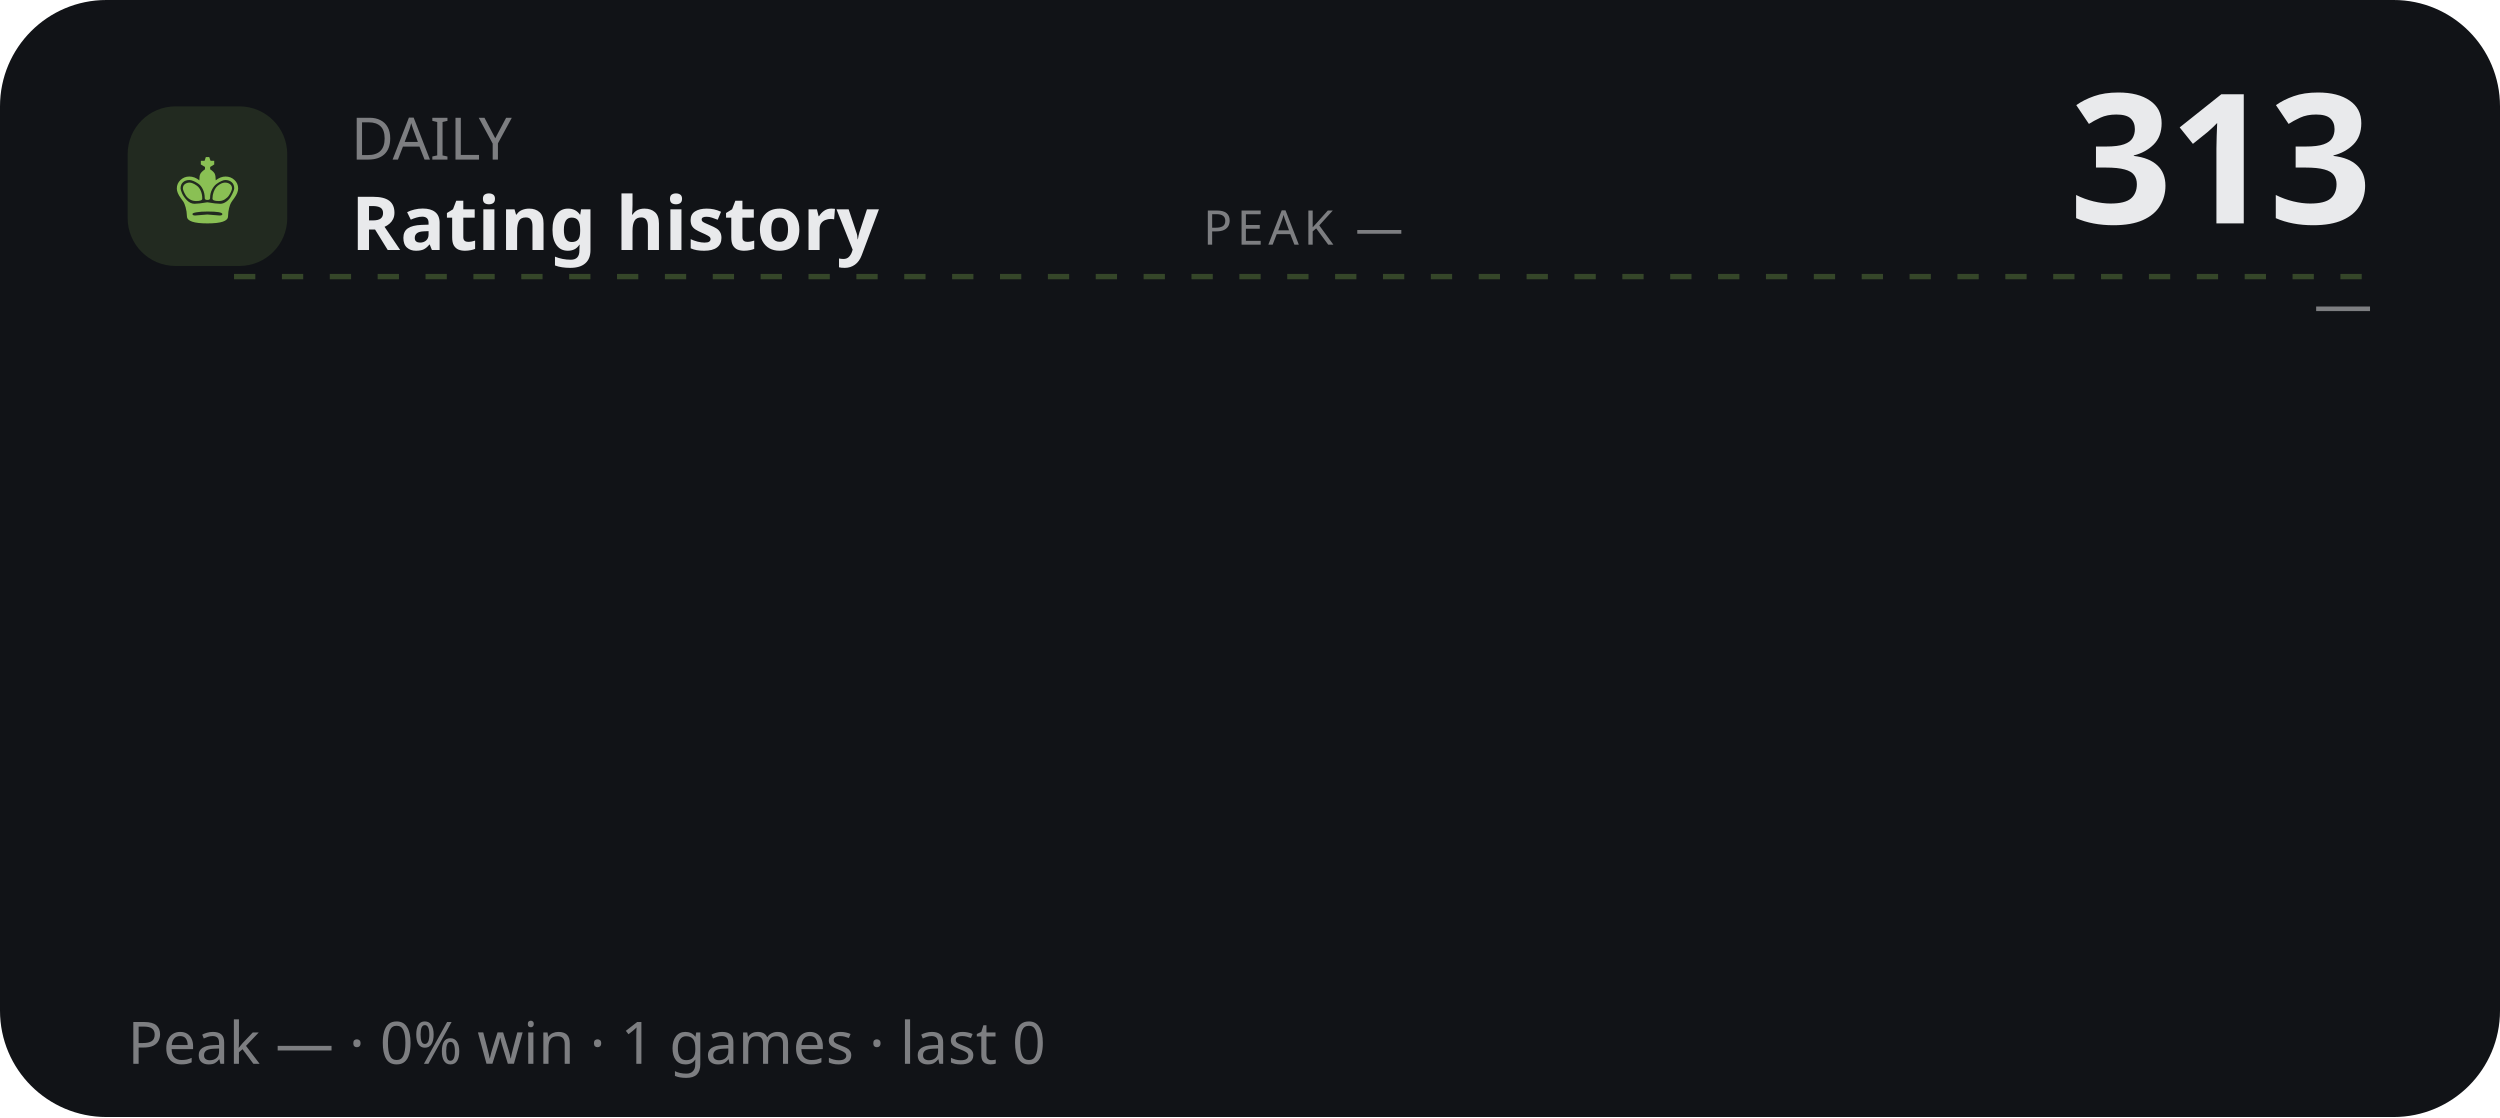
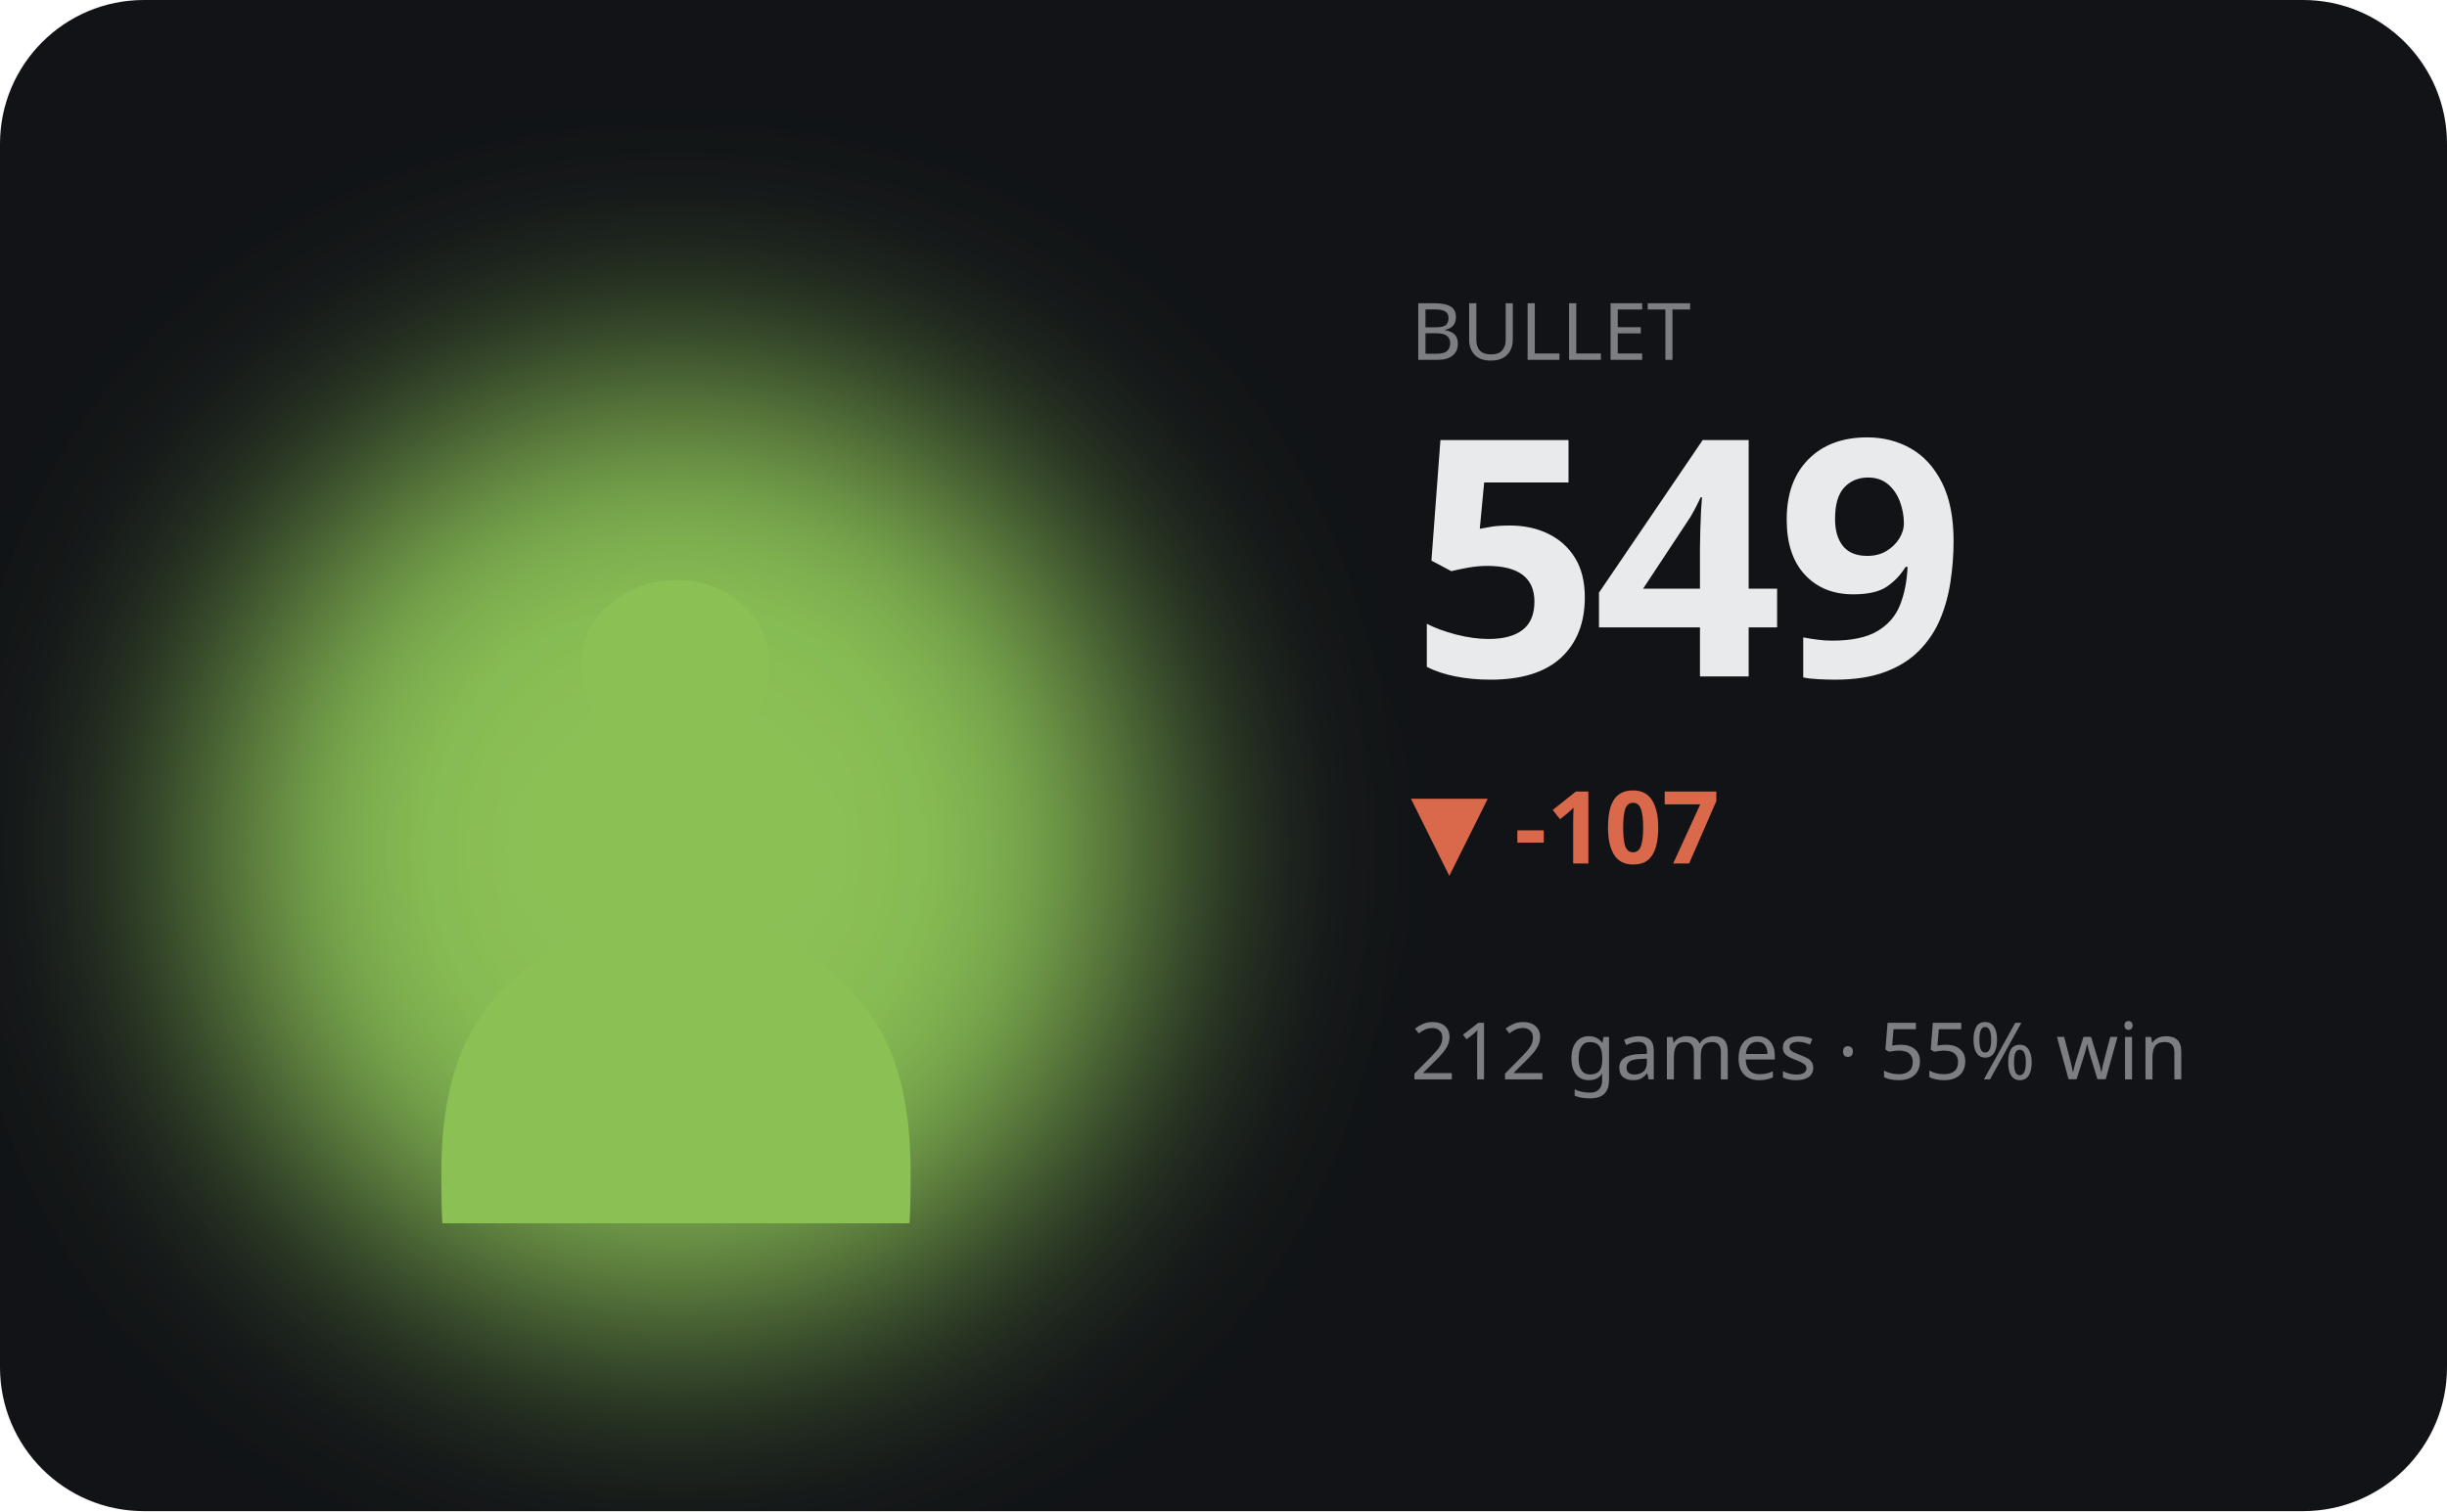
- <svg xmlns="http://www.w3.org/2000/svg" viewBox="0 0 470 210" width="470" height="210" role="img" aria-label="DAILY rating history">
+ <svg xmlns="http://www.w3.org/2000/svg" viewBox="0 0 340 210" width="340" height="210" role="img" aria-label="BULLET hero">
+   <defs>
+     <filter id="bA" x="-60%" y="-60%" width="220%" height="220%">
+       <feGaussianBlur stdDeviation="17" />
+     </filter>
+   </defs>
  <style>text{fill:#e9eaec}.bg{fill:#111317}.acc{fill:#8ac054}.ln{stroke:#8ac054}.area{fill:#8ac054;opacity:.13}.peak{stroke:#8ac054;opacity:.3}.chip{fill:#8ac054;opacity:.14}.down{fill:#d9694a}svg{font-family:'Space Grotesk',system-ui,sans-serif}.lbl{font-weight:600;font-size:11px;letter-spacing:.16em}.big{font-weight:700;font-size:34px;letter-spacing:-.02em}.mid{font-weight:600;font-size:14px}.mut{font-weight:500;font-size:11px;opacity:.5}.ser{font-family:'Instrument Serif',serif;font-weight:400;letter-spacing:0}.mono{font-family:'JetBrains Mono',monospace}.ln{fill:none;stroke-width:2.5;stroke-linecap:round;stroke-linejoin:round}.thin{stroke-width:1.6}.draw{stroke-dasharray:1200;stroke-dashoffset:1200;animation:draw 2.3s cubic-bezier(.6,.05,.2,1) forwards .25s}.dot{animation:pulse 2s ease-in-out infinite}.glow{animation:glow 3.4s ease-in-out infinite}.float{animation:float 6.5s ease-in-out infinite}.shim{animation:shim 3s ease-in-out infinite}@keyframes draw{to{stroke-dashoffset:0}}@keyframes pulse{0%,100%{r:4.5;opacity:1}50%{r:8;opacity:.45}}@keyframes glow{0%,100%{opacity:.14}50%{opacity:.34}}@keyframes float{0%,100%{transform:translateY(0)}50%{transform:translateY(-7px)}}@keyframes shim{0%,100%{opacity:.5}50%{opacity:1}}</style>
-   <rect class="bg" width="470" height="210" rx="20" />
-   <rect class="chip" x="24" y="20" width="30" height="30" rx="9" />
-   <text class="acc ser" x="39" y="42" text-anchor="middle" style="font-size:19px">♚</text>
-   <text class="mut" x="66" y="30">DAILY</text>
-   <text class="mid" x="66" y="47">Rating history</text>
-   <text class="big" x="446" y="42" text-anchor="end">313</text>
-   <text class="mut mid" x="446" y="61" text-anchor="end">—</text>
-   <line class="peak" x1="44" y1="52" x2="446" y2="52" stroke-dasharray="4 5" />
-   <text class="mut" x="245" y="46" text-anchor="middle" style="font-size:9px;letter-spacing:.1em">PEAK —</text>
-   <text class="mut" x="24" y="200">Peak — · 0% win · 1 games · last 0</text>
+   <rect class="bg" width="340" height="210" rx="20" />
+   <ellipse class="acc glow" cx="94" cy="118" rx="66" ry="66" filter="url(#bA)" />
+   <text class="acc float ser" x="94" y="170" text-anchor="middle" style="font-size:152px">♟</text>
+   <text class="mut" x="196" y="50">BULLET</text>
+   <text class="big" x="196" y="94" style="font-size:46px">549</text>
+   <text class="down mid" x="196" y="120">▼ -107</text>
+   <text class="mut" x="196" y="150">212 games · 55% win</text>
+   <polyline class="ln draw" points="196.0,166.6 227.5,173.8 259.0,179.9 290.5,185.9 322.0,192.4" />
</svg>
